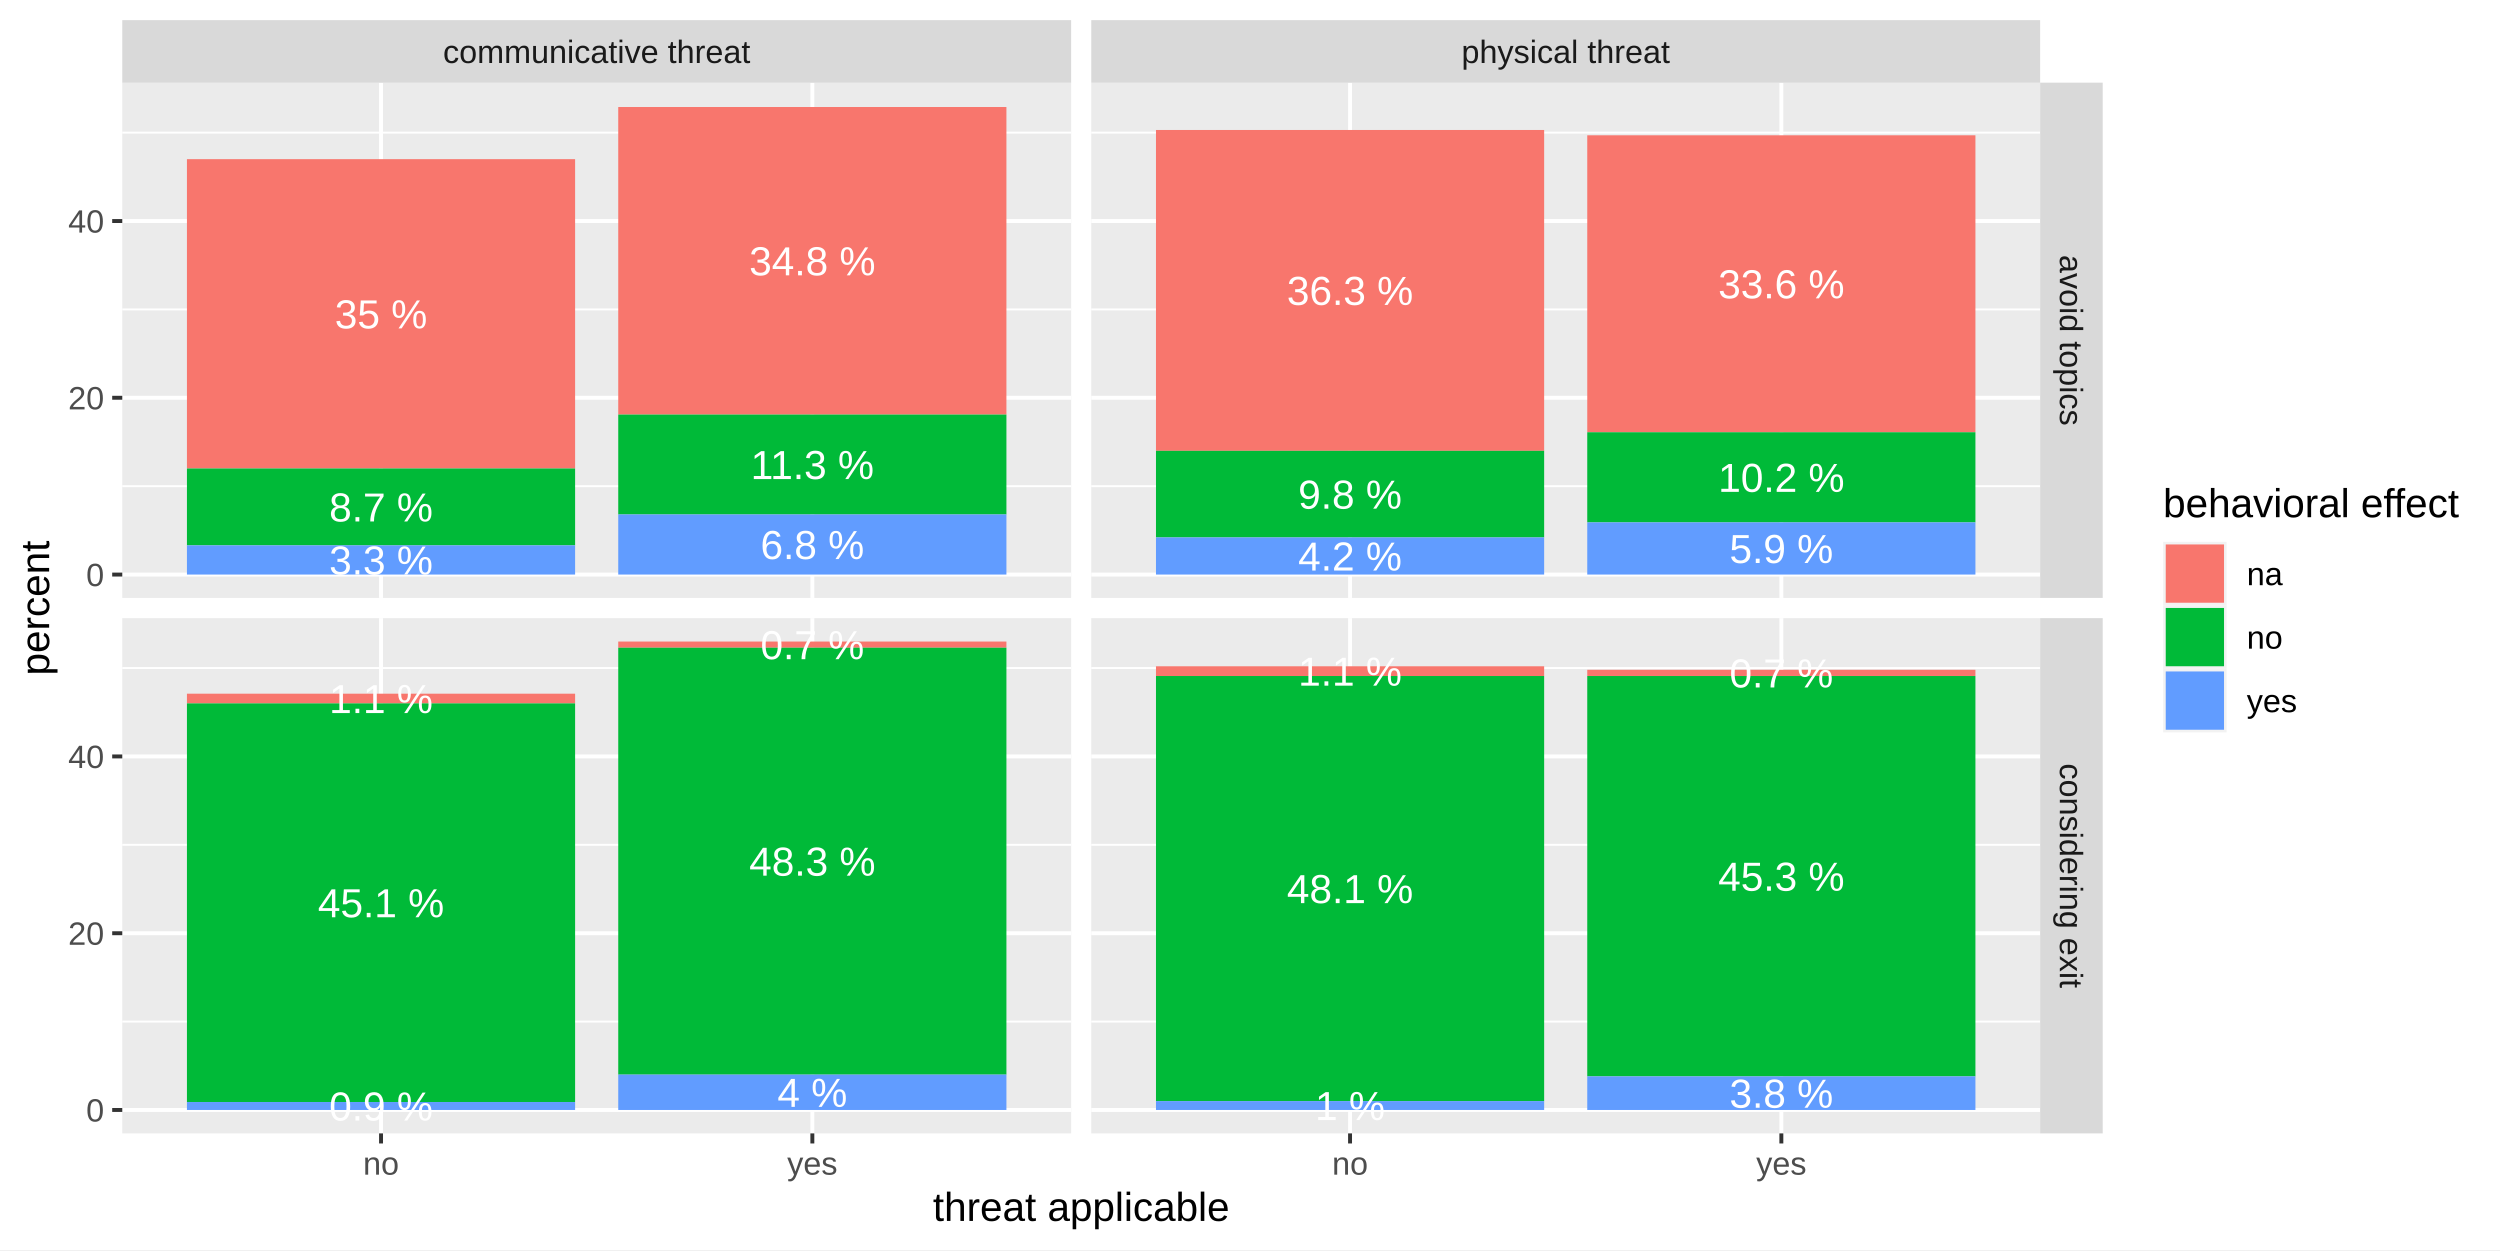
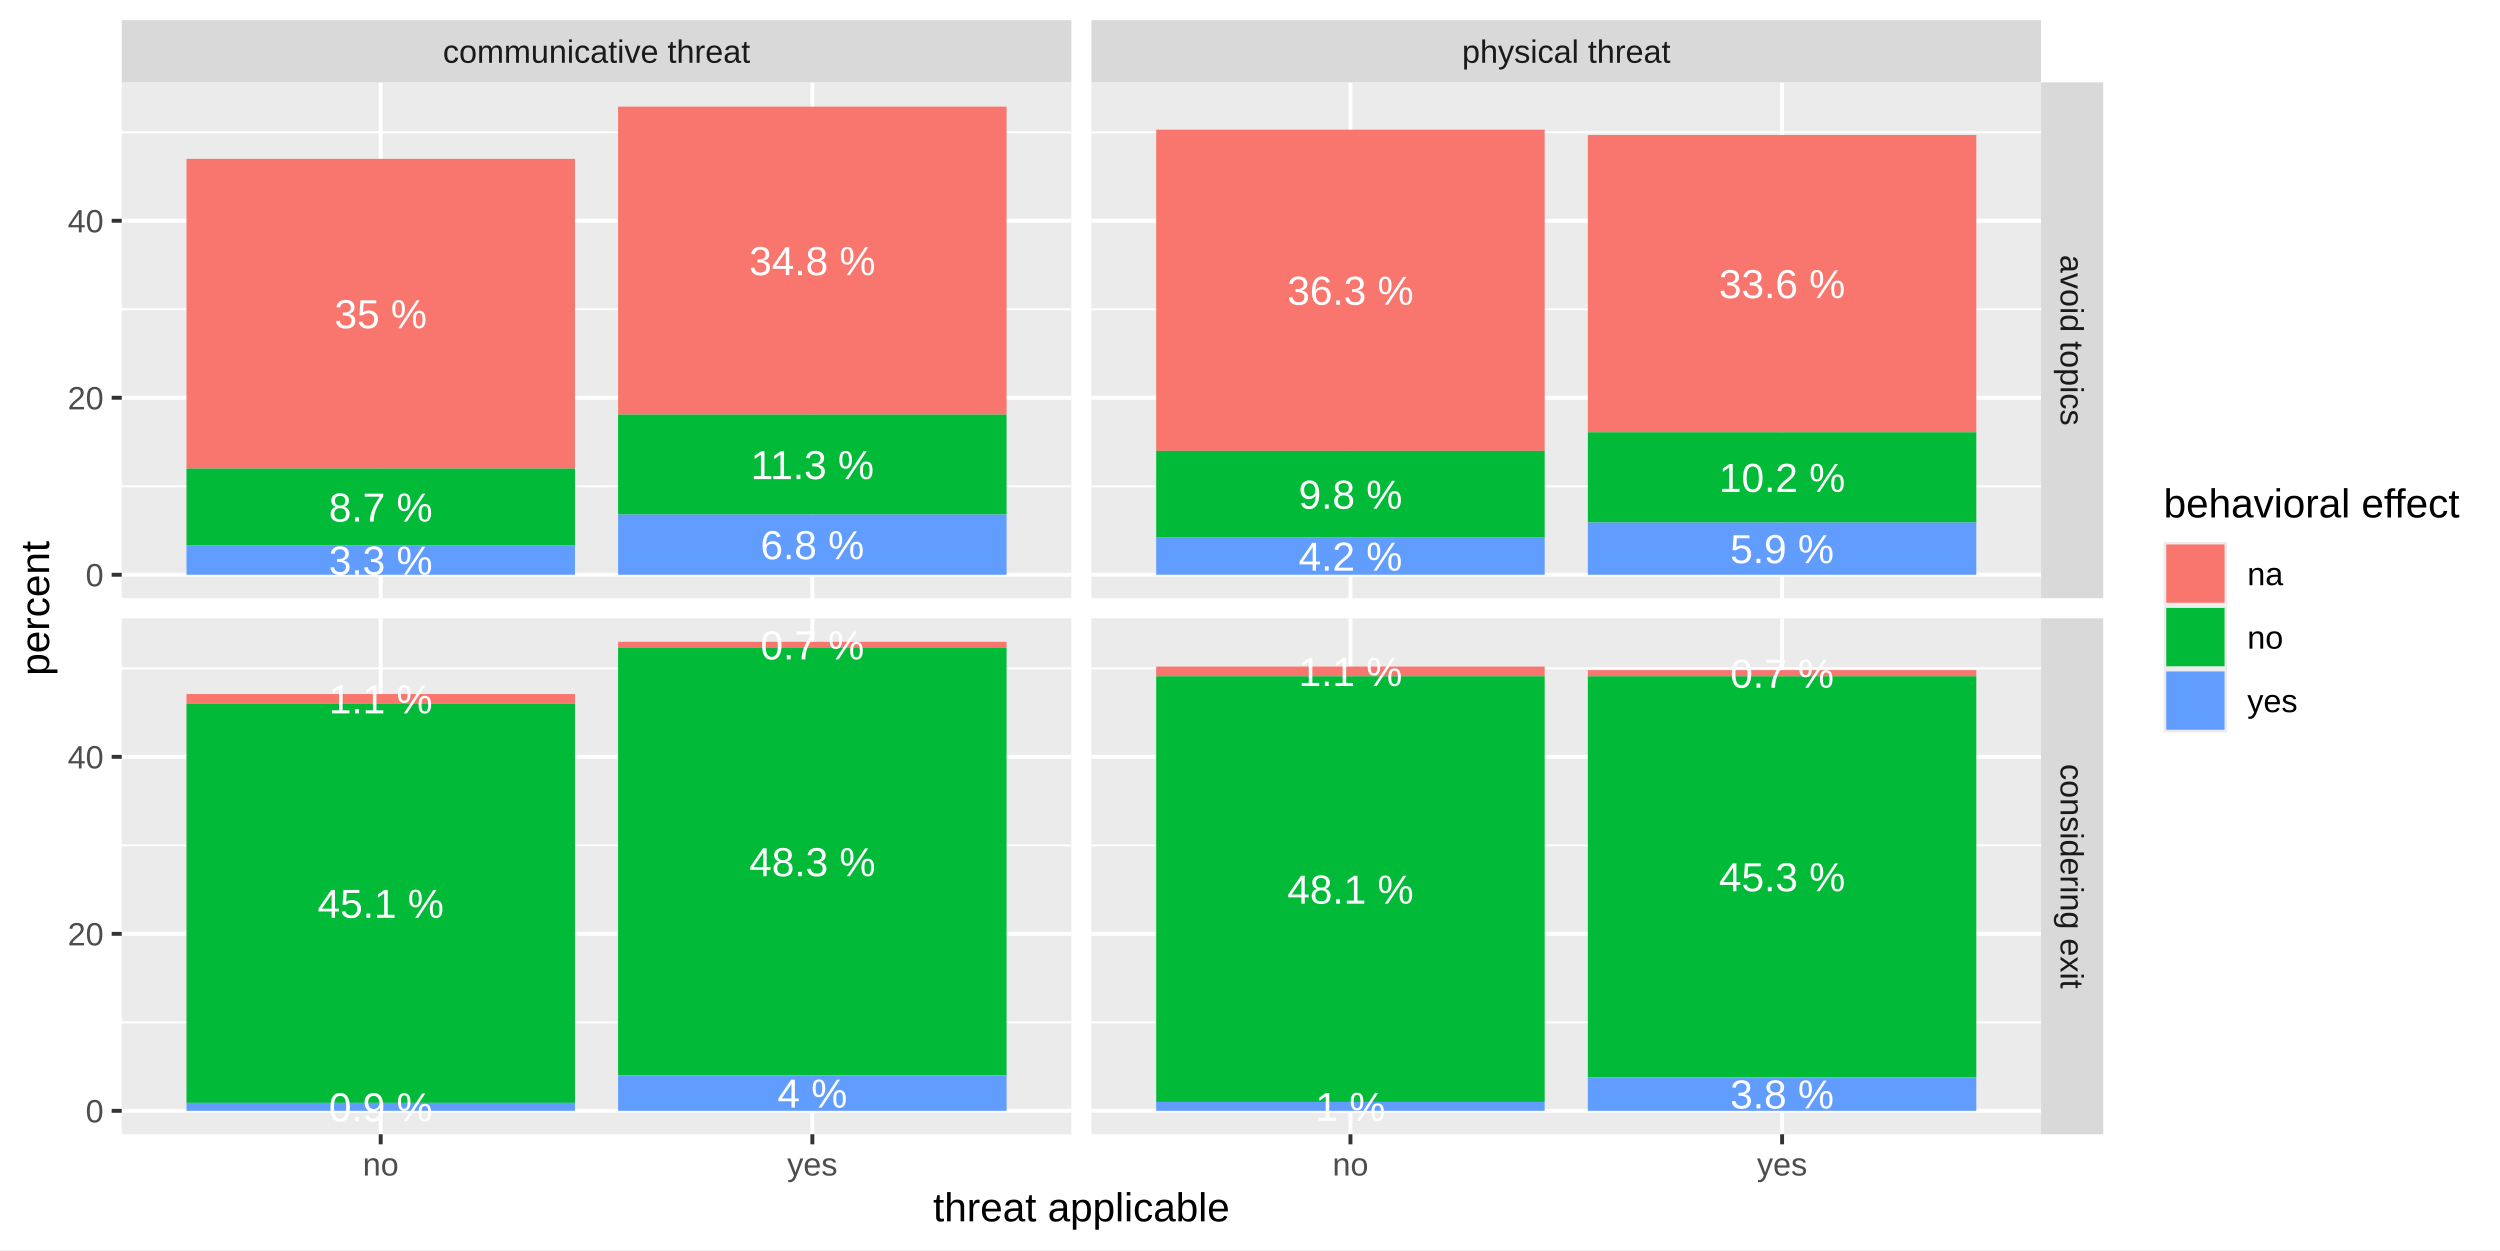
- <svg xmlns="http://www.w3.org/2000/svg" class="svglite" width="680.31pt" height="340.16pt" viewBox="0 0 680.31 340.16">
-   <defs>
-     <style type="text/css">
+ <svg xmlns="http://www.w3.org/2000/svg" width="680.31pt" height="340.16pt" viewBox="0 0 680.31 340.16">
+   <g class="svglite">
+     <defs>
+       <style type="text/css">
    .svglite line, .svglite polyline, .svglite polygon, .svglite path, .svglite rect, .svglite circle {
      fill: none;
      stroke: #000000;
      stroke-linecap: round;
      stroke-linejoin: round;
      stroke-miterlimit: 10.00;
    }
    .svglite text {
      white-space: pre;
    }
+     .svglite g.glyphgroup path {
+       fill: inherit;
+       stroke: none;
+     }
  </style>
-   </defs>
-   <rect width="100%" height="100%" style="stroke: none; fill: #FFFFFF;" />
-   <defs>
-     <clipPath id="cpMC4wMHw2ODAuMzF8MC4wMHwzNDAuMTY=">
-       <rect x="0.00" y="0.00" width="680.31" height="340.16" />
-     </clipPath>
-   </defs>
-   <g clip-path="url(#cpMC4wMHw2ODAuMzF8MC4wMHwzNDAuMTY=)">
-     <rect x="0" y="-0" width="680.31" height="340.16" style="stroke-width: 1.07; stroke: #FFFFFF; fill: #FFFFFF;" />
-   </g>
-   <defs>
-     <clipPath id="cpMzMuMjd8MjkxLjQ4fDIyLjUwfDE2Mi43Mg==">
-       <rect x="33.27" y="22.50" width="258.21" height="140.22" />
-     </clipPath>
-   </defs>
-   <g clip-path="url(#cpMzMuMjd8MjkxLjQ4fDIyLjUwfDE2Mi43Mg==)">
-     <rect x="33.27" y="22.50" width="258.21" height="140.22" style="stroke-width: 1.07; stroke: none; fill: #EBEBEB;" />
-     <polyline points="33.27,132.30 291.48,132.30 " style="stroke-width: 0.53; stroke: #FFFFFF; stroke-linecap: butt;" />
-     <polyline points="33.27,84.20 291.48,84.20 " style="stroke-width: 0.53; stroke: #FFFFFF; stroke-linecap: butt;" />
-     <polyline points="33.27,36.09 291.48,36.09 " style="stroke-width: 0.53; stroke: #FFFFFF; stroke-linecap: butt;" />
-     <polyline points="33.27,156.35 291.48,156.35 " style="stroke-width: 1.07; stroke: #FFFFFF; stroke-linecap: butt;" />
-     <polyline points="33.27,108.25 291.48,108.25 " style="stroke-width: 1.07; stroke: #FFFFFF; stroke-linecap: butt;" />
-     <polyline points="33.27,60.15 291.48,60.15 " style="stroke-width: 1.07; stroke: #FFFFFF; stroke-linecap: butt;" />
-     <polyline points="103.69,162.72 103.69,22.50 " style="stroke-width: 1.07; stroke: #FFFFFF; stroke-linecap: butt;" />
-     <polyline points="221.06,162.72 221.06,22.50 " style="stroke-width: 1.07; stroke: #FFFFFF; stroke-linecap: butt;" />
-     <rect x="50.87" y="43.31" width="105.63" height="84.18" style="stroke-width: 1.07; stroke: none; stroke-linecap: butt; stroke-linejoin: miter; fill: #F8766D;" />
-     <rect x="168.24" y="29.12" width="105.63" height="83.70" style="stroke-width: 1.07; stroke: none; stroke-linecap: butt; stroke-linejoin: miter; fill: #F8766D;" />
-     <rect x="50.87" y="127.49" width="105.63" height="20.92" style="stroke-width: 1.07; stroke: none; stroke-linecap: butt; stroke-linejoin: miter; fill: #00BA38;" />
-     <rect x="168.24" y="112.82" width="105.63" height="27.18" style="stroke-width: 1.07; stroke: none; stroke-linecap: butt; stroke-linejoin: miter; fill: #00BA38;" />
-     <rect x="50.87" y="148.41" width="105.63" height="7.94" style="stroke-width: 1.07; stroke: none; stroke-linecap: butt; stroke-linejoin: miter; fill: #619CFF;" />
-     <rect x="168.24" y="140.00" width="105.63" height="16.35" style="stroke-width: 1.07; stroke: none; stroke-linecap: butt; stroke-linejoin: miter; fill: #619CFF;" />
-     <text x="103.69" y="89.36" text-anchor="middle" style="font-size: 11.04px;fill: #FFFFFF; font-family: &quot;Arial&quot;;" textLength="25.14px" lengthAdjust="spacingAndGlyphs">35 %</text>
-     <text x="221.06" y="74.92" text-anchor="middle" style="font-size: 11.04px;fill: #FFFFFF; font-family: &quot;Arial&quot;;" textLength="34.34px" lengthAdjust="spacingAndGlyphs">34.8 %</text>
-     <text x="103.69" y="141.91" text-anchor="middle" style="font-size: 11.04px;fill: #FFFFFF; font-family: &quot;Arial&quot;;" textLength="28.21px" lengthAdjust="spacingAndGlyphs">8.7 %</text>
-     <text x="221.06" y="130.36" text-anchor="middle" style="font-size: 11.04px;fill: #FFFFFF; font-family: &quot;Arial&quot;;" textLength="34.34px" lengthAdjust="spacingAndGlyphs">11.3 %</text>
-     <text x="103.69" y="156.34" text-anchor="middle" style="font-size: 11.04px;fill: #FFFFFF; font-family: &quot;Arial&quot;;" textLength="28.21px" lengthAdjust="spacingAndGlyphs">3.3 %</text>
-     <text x="221.06" y="152.13" text-anchor="middle" style="font-size: 11.04px;fill: #FFFFFF; font-family: &quot;Arial&quot;;" textLength="28.21px" lengthAdjust="spacingAndGlyphs">6.8 %</text>
-   </g>
-   <g clip-path="url(#cpMC4wMHw2ODAuMzF8MC4wMHwzNDAuMTY=)">
- </g>
-   <defs>
-     <clipPath id="cpMzMuMjd8MjkxLjQ4fDE2OC4yMHwzMDguNDI=">
-       <rect x="33.27" y="168.20" width="258.21" height="140.22" />
-     </clipPath>
-   </defs>
-   <g clip-path="url(#cpMzMuMjd8MjkxLjQ4fDE2OC4yMHwzMDguNDI=)">
-     <rect x="33.27" y="168.20" width="258.21" height="140.22" style="stroke-width: 1.07; stroke: none; fill: #EBEBEB;" />
-     <polyline points="33.27,278.00 291.48,278.00 " style="stroke-width: 0.53; stroke: #FFFFFF; stroke-linecap: butt;" />
-     <polyline points="33.27,229.90 291.48,229.90 " style="stroke-width: 0.53; stroke: #FFFFFF; stroke-linecap: butt;" />
-     <polyline points="33.27,181.79 291.48,181.79 " style="stroke-width: 0.53; stroke: #FFFFFF; stroke-linecap: butt;" />
-     <polyline points="33.27,302.05 291.48,302.05 " style="stroke-width: 1.07; stroke: #FFFFFF; stroke-linecap: butt;" />
-     <polyline points="33.27,253.95 291.48,253.95 " style="stroke-width: 1.07; stroke: #FFFFFF; stroke-linecap: butt;" />
-     <polyline points="33.27,205.84 291.48,205.84 " style="stroke-width: 1.07; stroke: #FFFFFF; stroke-linecap: butt;" />
-     <polyline points="103.69,308.42 103.69,168.20 " style="stroke-width: 1.07; stroke: #FFFFFF; stroke-linecap: butt;" />
-     <polyline points="221.06,308.42 221.06,168.20 " style="stroke-width: 1.07; stroke: #FFFFFF; stroke-linecap: butt;" />
-     <rect x="50.87" y="188.77" width="105.63" height="2.65" style="stroke-width: 1.07; stroke: none; stroke-linecap: butt; stroke-linejoin: miter; fill: #F8766D;" />
-     <rect x="168.24" y="174.58" width="105.63" height="1.68" style="stroke-width: 1.07; stroke: none; stroke-linecap: butt; stroke-linejoin: miter; fill: #F8766D;" />
-     <rect x="50.87" y="191.41" width="105.63" height="108.47" style="stroke-width: 1.07; stroke: none; stroke-linecap: butt; stroke-linejoin: miter; fill: #00BA38;" />
-     <rect x="168.24" y="176.26" width="105.63" height="116.17" style="stroke-width: 1.07; stroke: none; stroke-linecap: butt; stroke-linejoin: miter; fill: #00BA38;" />
-     <rect x="50.87" y="299.89" width="105.63" height="2.16" style="stroke-width: 1.07; stroke: none; stroke-linecap: butt; stroke-linejoin: miter; fill: #619CFF;" />
-     <rect x="168.24" y="292.43" width="105.63" height="9.62" style="stroke-width: 1.07; stroke: none; stroke-linecap: butt; stroke-linejoin: miter; fill: #619CFF;" />
-     <text x="103.69" y="194.05" text-anchor="middle" style="font-size: 11.04px;fill: #FFFFFF; font-family: &quot;Arial&quot;;" textLength="28.21px" lengthAdjust="spacingAndGlyphs">1.1 %</text>
-     <text x="221.06" y="179.38" text-anchor="middle" style="font-size: 11.04px;fill: #FFFFFF; font-family: &quot;Arial&quot;;" textLength="28.21px" lengthAdjust="spacingAndGlyphs">0.7 %</text>
-     <text x="103.69" y="249.61" text-anchor="middle" style="font-size: 11.04px;fill: #FFFFFF; font-family: &quot;Arial&quot;;" textLength="34.34px" lengthAdjust="spacingAndGlyphs">45.1 %</text>
-     <text x="221.06" y="238.30" text-anchor="middle" style="font-size: 11.04px;fill: #FFFFFF; font-family: &quot;Arial&quot;;" textLength="34.34px" lengthAdjust="spacingAndGlyphs">48.3 %</text>
-     <text x="103.69" y="304.92" text-anchor="middle" style="font-size: 11.04px;fill: #FFFFFF; font-family: &quot;Arial&quot;;" textLength="28.21px" lengthAdjust="spacingAndGlyphs">0.9 %</text>
-     <text x="221.06" y="301.20" text-anchor="middle" style="font-size: 11.04px;fill: #FFFFFF; font-family: &quot;Arial&quot;;" textLength="19.01px" lengthAdjust="spacingAndGlyphs">4 %</text>
-   </g>
-   <g clip-path="url(#cpMC4wMHw2ODAuMzF8MC4wMHwzNDAuMTY=)">
- </g>
-   <defs>
-     <clipPath id="cpMjk2Ljk2fDU1NS4xN3wyMi41MHwxNjIuNzI=">
-       <rect x="296.96" y="22.50" width="258.21" height="140.22" />
-     </clipPath>
-   </defs>
-   <g clip-path="url(#cpMjk2Ljk2fDU1NS4xN3wyMi41MHwxNjIuNzI=)">
-     <rect x="296.96" y="22.50" width="258.21" height="140.22" style="stroke-width: 1.07; stroke: none; fill: #EBEBEB;" />
-     <polyline points="296.96,132.30 555.17,132.30 " style="stroke-width: 0.53; stroke: #FFFFFF; stroke-linecap: butt;" />
-     <polyline points="296.96,84.20 555.17,84.20 " style="stroke-width: 0.53; stroke: #FFFFFF; stroke-linecap: butt;" />
-     <polyline points="296.96,36.09 555.17,36.09 " style="stroke-width: 0.53; stroke: #FFFFFF; stroke-linecap: butt;" />
-     <polyline points="296.96,156.35 555.17,156.35 " style="stroke-width: 1.07; stroke: #FFFFFF; stroke-linecap: butt;" />
-     <polyline points="296.96,108.25 555.17,108.25 " style="stroke-width: 1.07; stroke: #FFFFFF; stroke-linecap: butt;" />
-     <polyline points="296.96,60.15 555.17,60.15 " style="stroke-width: 1.07; stroke: #FFFFFF; stroke-linecap: butt;" />
-     <polyline points="367.38,162.72 367.38,22.50 " style="stroke-width: 1.07; stroke: #FFFFFF; stroke-linecap: butt;" />
-     <polyline points="484.75,162.72 484.75,22.50 " style="stroke-width: 1.07; stroke: #FFFFFF; stroke-linecap: butt;" />
-     <rect x="314.57" y="35.37" width="105.63" height="87.31" style="stroke-width: 1.07; stroke: none; stroke-linecap: butt; stroke-linejoin: miter; fill: #F8766D;" />
-     <rect x="431.93" y="36.82" width="105.63" height="80.81" style="stroke-width: 1.07; stroke: none; stroke-linecap: butt; stroke-linejoin: miter; fill: #F8766D;" />
-     <rect x="314.57" y="122.68" width="105.63" height="23.57" style="stroke-width: 1.07; stroke: none; stroke-linecap: butt; stroke-linejoin: miter; fill: #00BA38;" />
-     <rect x="431.93" y="117.63" width="105.63" height="24.53" style="stroke-width: 1.07; stroke: none; stroke-linecap: butt; stroke-linejoin: miter; fill: #00BA38;" />
-     <rect x="314.57" y="146.25" width="105.63" height="10.10" style="stroke-width: 1.07; stroke: none; stroke-linecap: butt; stroke-linejoin: miter; fill: #619CFF;" />
-     <rect x="431.93" y="142.16" width="105.63" height="14.19" style="stroke-width: 1.07; stroke: none; stroke-linecap: butt; stroke-linejoin: miter; fill: #619CFF;" />
-     <text x="367.38" y="82.98" text-anchor="middle" style="font-size: 11.04px;fill: #FFFFFF; font-family: &quot;Arial&quot;;" textLength="34.34px" lengthAdjust="spacingAndGlyphs">36.3 %</text>
-     <text x="484.75" y="81.18" text-anchor="middle" style="font-size: 11.04px;fill: #FFFFFF; font-family: &quot;Arial&quot;;" textLength="34.34px" lengthAdjust="spacingAndGlyphs">33.6 %</text>
-     <text x="367.38" y="138.42" text-anchor="middle" style="font-size: 11.04px;fill: #FFFFFF; font-family: &quot;Arial&quot;;" textLength="28.21px" lengthAdjust="spacingAndGlyphs">9.8 %</text>
-     <text x="484.75" y="133.85" text-anchor="middle" style="font-size: 11.04px;fill: #FFFFFF; font-family: &quot;Arial&quot;;" textLength="34.34px" lengthAdjust="spacingAndGlyphs">10.2 %</text>
-     <text x="367.38" y="155.26" text-anchor="middle" style="font-size: 11.04px;fill: #FFFFFF; font-family: &quot;Arial&quot;;" textLength="28.21px" lengthAdjust="spacingAndGlyphs">4.2 %</text>
-     <text x="484.75" y="153.21" text-anchor="middle" style="font-size: 11.04px;fill: #FFFFFF; font-family: &quot;Arial&quot;;" textLength="28.21px" lengthAdjust="spacingAndGlyphs">5.9 %</text>
-   </g>
-   <g clip-path="url(#cpMC4wMHw2ODAuMzF8MC4wMHwzNDAuMTY=)">
- </g>
-   <defs>
-     <clipPath id="cpMjk2Ljk2fDU1NS4xN3wxNjguMjB8MzA4LjQy">
-       <rect x="296.96" y="168.20" width="258.21" height="140.22" />
-     </clipPath>
-   </defs>
-   <g clip-path="url(#cpMjk2Ljk2fDU1NS4xN3wxNjguMjB8MzA4LjQy)">
-     <rect x="296.96" y="168.20" width="258.21" height="140.22" style="stroke-width: 1.07; stroke: none; fill: #EBEBEB;" />
-     <polyline points="296.96,278.00 555.17,278.00 " style="stroke-width: 0.53; stroke: #FFFFFF; stroke-linecap: butt;" />
-     <polyline points="296.96,229.90 555.17,229.90 " style="stroke-width: 0.53; stroke: #FFFFFF; stroke-linecap: butt;" />
-     <polyline points="296.96,181.79 555.17,181.79 " style="stroke-width: 0.53; stroke: #FFFFFF; stroke-linecap: butt;" />
-     <polyline points="296.96,302.05 555.17,302.05 " style="stroke-width: 1.07; stroke: #FFFFFF; stroke-linecap: butt;" />
-     <polyline points="296.96,253.95 555.17,253.95 " style="stroke-width: 1.07; stroke: #FFFFFF; stroke-linecap: butt;" />
-     <polyline points="296.96,205.84 555.17,205.84 " style="stroke-width: 1.07; stroke: #FFFFFF; stroke-linecap: butt;" />
-     <polyline points="367.38,308.42 367.38,168.20 " style="stroke-width: 1.07; stroke: #FFFFFF; stroke-linecap: butt;" />
-     <polyline points="484.75,308.42 484.75,168.20 " style="stroke-width: 1.07; stroke: #FFFFFF; stroke-linecap: butt;" />
-     <rect x="314.57" y="181.31" width="105.63" height="2.65" style="stroke-width: 1.07; stroke: none; stroke-linecap: butt; stroke-linejoin: miter; fill: #F8766D;" />
-     <rect x="431.93" y="182.27" width="105.63" height="1.68" style="stroke-width: 1.07; stroke: none; stroke-linecap: butt; stroke-linejoin: miter; fill: #F8766D;" />
-     <rect x="314.57" y="183.96" width="105.63" height="115.69" style="stroke-width: 1.07; stroke: none; stroke-linecap: butt; stroke-linejoin: miter; fill: #00BA38;" />
-     <rect x="431.93" y="183.96" width="105.63" height="108.95" style="stroke-width: 1.07; stroke: none; stroke-linecap: butt; stroke-linejoin: miter; fill: #00BA38;" />
-     <rect x="314.57" y="299.64" width="105.63" height="2.41" style="stroke-width: 1.07; stroke: none; stroke-linecap: butt; stroke-linejoin: miter; fill: #619CFF;" />
-     <rect x="431.93" y="292.91" width="105.63" height="9.14" style="stroke-width: 1.07; stroke: none; stroke-linecap: butt; stroke-linejoin: miter; fill: #619CFF;" />
-     <text x="367.38" y="186.59" text-anchor="middle" style="font-size: 11.04px;fill: #FFFFFF; font-family: &quot;Arial&quot;;" textLength="28.21px" lengthAdjust="spacingAndGlyphs">1.1 %</text>
-     <text x="484.75" y="187.07" text-anchor="middle" style="font-size: 11.04px;fill: #FFFFFF; font-family: &quot;Arial&quot;;" textLength="28.21px" lengthAdjust="spacingAndGlyphs">0.7 %</text>
-     <text x="367.38" y="245.76" text-anchor="middle" style="font-size: 11.04px;fill: #FFFFFF; font-family: &quot;Arial&quot;;" textLength="34.34px" lengthAdjust="spacingAndGlyphs">48.1 %</text>
-     <text x="484.75" y="242.39" text-anchor="middle" style="font-size: 11.04px;fill: #FFFFFF; font-family: &quot;Arial&quot;;" textLength="34.34px" lengthAdjust="spacingAndGlyphs">45.3 %</text>
-     <text x="367.38" y="304.80" text-anchor="middle" style="font-size: 11.04px;fill: #FFFFFF; font-family: &quot;Arial&quot;;" textLength="19.01px" lengthAdjust="spacingAndGlyphs">1 %</text>
-     <text x="484.75" y="301.44" text-anchor="middle" style="font-size: 11.04px;fill: #FFFFFF; font-family: &quot;Arial&quot;;" textLength="28.21px" lengthAdjust="spacingAndGlyphs">3.8 %</text>
-   </g>
-   <g clip-path="url(#cpMC4wMHw2ODAuMzF8MC4wMHwzNDAuMTY=)">
- </g>
-   <defs>
-     <clipPath id="cpMzMuMjd8MjkxLjQ4fDUuNDh8MjIuNTA=">
-       <rect x="33.27" y="5.48" width="258.21" height="17.03" />
-     </clipPath>
-   </defs>
-   <g clip-path="url(#cpMzMuMjd8MjkxLjQ4fDUuNDh8MjIuNTA=)">
-     <rect x="33.27" y="5.48" width="258.21" height="17.03" style="stroke-width: 1.07; stroke: none; fill: #D9D9D9;" />
-     <text x="162.37" y="17.15" text-anchor="middle" style="font-size: 8.80px;fill: #1A1A1A; font-family: &quot;Arial&quot;;" textLength="83.62px" lengthAdjust="spacingAndGlyphs">communicative threat</text>
-   </g>
-   <g clip-path="url(#cpMC4wMHw2ODAuMzF8MC4wMHwzNDAuMTY=)">
- </g>
-   <defs>
-     <clipPath id="cpMjk2Ljk2fDU1NS4xN3w1LjQ4fDIyLjUw">
-       <rect x="296.96" y="5.48" width="258.21" height="17.03" />
-     </clipPath>
-   </defs>
-   <g clip-path="url(#cpMjk2Ljk2fDU1NS4xN3w1LjQ4fDIyLjUw)">
-     <rect x="296.96" y="5.48" width="258.21" height="17.03" style="stroke-width: 1.07; stroke: none; fill: #D9D9D9;" />
-     <text x="426.07" y="17.15" text-anchor="middle" style="font-size: 8.80px;fill: #1A1A1A; font-family: &quot;Arial&quot;;" textLength="56.73px" lengthAdjust="spacingAndGlyphs">physical threat</text>
-   </g>
-   <g clip-path="url(#cpMC4wMHw2ODAuMzF8MC4wMHwzNDAuMTY=)">
- </g>
-   <defs>
-     <clipPath id="cpNTU1LjE3fDU3Mi4yMHwyMi41MHwxNjIuNzI=">
-       <rect x="555.17" y="22.50" width="17.03" height="140.22" />
-     </clipPath>
-   </defs>
-   <g clip-path="url(#cpNTU1LjE3fDU3Mi4yMHwyMi41MHwxNjIuNzI=)">
-     <rect x="555.17" y="22.50" width="17.03" height="140.22" style="stroke-width: 1.07; stroke: none; fill: #D9D9D9;" />
-     <text transform="translate(560.53,92.61) rotate(90)" text-anchor="middle" style="font-size: 8.80px;fill: #1A1A1A; font-family: &quot;Arial&quot;;" textLength="46.46px" lengthAdjust="spacingAndGlyphs">avoid topics</text>
-   </g>
-   <g clip-path="url(#cpMC4wMHw2ODAuMzF8MC4wMHwzNDAuMTY=)">
- </g>
-   <defs>
-     <clipPath id="cpNTU1LjE3fDU3Mi4yMHwxNjguMjB8MzA4LjQy">
-       <rect x="555.17" y="168.20" width="17.03" height="140.22" />
-     </clipPath>
-   </defs>
-   <g clip-path="url(#cpNTU1LjE3fDU3Mi4yMHwxNjguMjB8MzA4LjQy)">
-     <rect x="555.17" y="168.20" width="17.03" height="140.22" style="stroke-width: 1.07; stroke: none; fill: #D9D9D9;" />
-     <text transform="translate(560.53,238.31) rotate(90)" text-anchor="middle" style="font-size: 8.80px;fill: #1A1A1A; font-family: &quot;Arial&quot;;" textLength="61.14px" lengthAdjust="spacingAndGlyphs">considering exit</text>
-   </g>
-   <g clip-path="url(#cpMC4wMHw2ODAuMzF8MC4wMHwzNDAuMTY=)">
-     <polyline points="103.69,311.16 103.69,308.42 " style="stroke-width: 1.07; stroke: #333333; stroke-linecap: butt;" />
-     <polyline points="221.06,311.16 221.06,308.42 " style="stroke-width: 1.07; stroke: #333333; stroke-linecap: butt;" />
-     <text x="103.69" y="319.66" text-anchor="middle" style="font-size: 8.80px;fill: #4D4D4D; font-family: &quot;Arial&quot;;" textLength="9.79px" lengthAdjust="spacingAndGlyphs">no</text>
-     <text x="221.06" y="319.66" text-anchor="middle" style="font-size: 8.80px;fill: #4D4D4D; font-family: &quot;Arial&quot;;" textLength="13.69px" lengthAdjust="spacingAndGlyphs">yes</text>
-     <polyline points="367.38,311.16 367.38,308.42 " style="stroke-width: 1.07; stroke: #333333; stroke-linecap: butt;" />
-     <polyline points="484.75,311.16 484.75,308.42 " style="stroke-width: 1.07; stroke: #333333; stroke-linecap: butt;" />
-     <text x="367.38" y="319.66" text-anchor="middle" style="font-size: 8.80px;fill: #4D4D4D; font-family: &quot;Arial&quot;;" textLength="9.79px" lengthAdjust="spacingAndGlyphs">no</text>
-     <text x="484.75" y="319.66" text-anchor="middle" style="font-size: 8.80px;fill: #4D4D4D; font-family: &quot;Arial&quot;;" textLength="13.69px" lengthAdjust="spacingAndGlyphs">yes</text>
-     <text x="28.34" y="159.50" text-anchor="end" style="font-size: 8.80px;fill: #4D4D4D; font-family: &quot;Arial&quot;;" textLength="4.90px" lengthAdjust="spacingAndGlyphs">0</text>
-     <text x="28.34" y="111.40" text-anchor="end" style="font-size: 8.80px;fill: #4D4D4D; font-family: &quot;Arial&quot;;" textLength="9.79px" lengthAdjust="spacingAndGlyphs">20</text>
-     <text x="28.34" y="63.30" text-anchor="end" style="font-size: 8.80px;fill: #4D4D4D; font-family: &quot;Arial&quot;;" textLength="9.79px" lengthAdjust="spacingAndGlyphs">40</text>
-     <polyline points="30.53,156.35 33.27,156.35 " style="stroke-width: 1.07; stroke: #333333; stroke-linecap: butt;" />
-     <polyline points="30.53,108.25 33.27,108.25 " style="stroke-width: 1.07; stroke: #333333; stroke-linecap: butt;" />
-     <polyline points="30.53,60.15 33.27,60.15 " style="stroke-width: 1.07; stroke: #333333; stroke-linecap: butt;" />
-     <text x="28.34" y="305.20" text-anchor="end" style="font-size: 8.80px;fill: #4D4D4D; font-family: &quot;Arial&quot;;" textLength="4.90px" lengthAdjust="spacingAndGlyphs">0</text>
-     <text x="28.34" y="257.10" text-anchor="end" style="font-size: 8.80px;fill: #4D4D4D; font-family: &quot;Arial&quot;;" textLength="9.79px" lengthAdjust="spacingAndGlyphs">20</text>
-     <text x="28.34" y="209.00" text-anchor="end" style="font-size: 8.80px;fill: #4D4D4D; font-family: &quot;Arial&quot;;" textLength="9.79px" lengthAdjust="spacingAndGlyphs">40</text>
-     <polyline points="30.53,302.05 33.27,302.05 " style="stroke-width: 1.07; stroke: #333333; stroke-linecap: butt;" />
-     <polyline points="30.53,253.95 33.27,253.95 " style="stroke-width: 1.07; stroke: #333333; stroke-linecap: butt;" />
-     <polyline points="30.53,205.84 33.27,205.84 " style="stroke-width: 1.07; stroke: #333333; stroke-linecap: butt;" />
-     <text x="294.22" y="332.24" text-anchor="middle" style="font-size: 11.00px; font-family: &quot;Arial&quot;;" textLength="80.73px" lengthAdjust="spacingAndGlyphs">threat applicable</text>
-     <text transform="translate(13.37,165.46) rotate(-90)" text-anchor="middle" style="font-size: 11.00px; font-family: &quot;Arial&quot;;" textLength="36.70px" lengthAdjust="spacingAndGlyphs">percent</text>
-     <rect x="583.16" y="126.16" width="91.68" height="78.60" style="stroke-width: 1.07; stroke: none; fill: #FFFFFF;" />
-     <text x="588.64" y="140.75" style="font-size: 11.00px; font-family: &quot;Arial&quot;;" textLength="80.72px" lengthAdjust="spacingAndGlyphs">behavioral effect</text>
-     <rect x="588.64" y="147.45" width="17.28" height="17.28" style="stroke-width: 1.07; stroke: none; fill: #F2F2F2;" />
-     <rect x="589.35" y="148.16" width="15.86" height="15.86" style="stroke-width: 1.07; stroke: none; stroke-linecap: butt; stroke-linejoin: miter; fill: #F8766D;" />
-     <rect x="588.64" y="164.73" width="17.28" height="17.28" style="stroke-width: 1.07; stroke: none; fill: #F2F2F2;" />
-     <rect x="589.35" y="165.44" width="15.86" height="15.86" style="stroke-width: 1.07; stroke: none; stroke-linecap: butt; stroke-linejoin: miter; fill: #00BA38;" />
-     <rect x="588.64" y="182.01" width="17.28" height="17.28" style="stroke-width: 1.07; stroke: none; fill: #F2F2F2;" />
-     <rect x="589.35" y="182.72" width="15.86" height="15.86" style="stroke-width: 1.07; stroke: none; stroke-linecap: butt; stroke-linejoin: miter; fill: #619CFF;" />
-     <text x="611.40" y="159.24" style="font-size: 8.80px; font-family: &quot;Arial&quot;;" textLength="9.79px" lengthAdjust="spacingAndGlyphs">na</text>
-     <text x="611.40" y="176.52" style="font-size: 8.80px; font-family: &quot;Arial&quot;;" textLength="9.79px" lengthAdjust="spacingAndGlyphs">no</text>
-     <text x="611.40" y="193.80" style="font-size: 8.80px; font-family: &quot;Arial&quot;;" textLength="13.69px" lengthAdjust="spacingAndGlyphs">yes</text>
+     </defs>
+     <rect width="100%" height="100%" style="stroke: none; fill: #FFFFFF;" />
+     <defs>
+       <clipPath id="cpMC4wMHw2ODAuMzF8MC4wMHwzNDAuMTY=">
+         <rect x="0.00" y="0.00" width="680.31" height="340.16" />
+       </clipPath>
+     </defs>
+     <g clip-path="url(#cpMC4wMHw2ODAuMzF8MC4wMHwzNDAuMTY=)">
+       <rect x="0.00" y="-0" width="680.31" height="340.16" style="stroke-width: 1.07; stroke: #FFFFFF; fill: #FFFFFF;" />
+     </g>
+     <defs>
+       <clipPath id="cpMzMuMTN8MjkxLjUzfDIyLjQwfDE2Mi43OQ==">
+         <rect x="33.13" y="22.40" width="258.41" height="140.39" />
+       </clipPath>
+     </defs>
+     <g clip-path="url(#cpMzMuMTN8MjkxLjUzfDIyLjQwfDE2Mi43OQ==)">
+       <rect x="33.13" y="22.40" width="258.41" height="140.39" style="stroke-width: 1.07; stroke: none; fill: #EBEBEB;" />
+       <polyline points="33.13,132.33 291.53,132.33 " style="stroke-width: 0.53; stroke: #FFFFFF; stroke-linecap: butt;" />
+       <polyline points="33.13,84.16 291.53,84.16 " style="stroke-width: 0.53; stroke: #FFFFFF; stroke-linecap: butt;" />
+       <polyline points="33.13,36.00 291.53,36.00 " style="stroke-width: 0.53; stroke: #FFFFFF; stroke-linecap: butt;" />
+       <polyline points="33.13,156.41 291.53,156.41 " style="stroke-width: 1.07; stroke: #FFFFFF; stroke-linecap: butt;" />
+       <polyline points="33.13,108.25 291.53,108.25 " style="stroke-width: 1.07; stroke: #FFFFFF; stroke-linecap: butt;" />
+       <polyline points="33.13,60.08 291.53,60.08 " style="stroke-width: 1.07; stroke: #FFFFFF; stroke-linecap: butt;" />
+       <polyline points="103.60,162.79 103.60,22.40 " style="stroke-width: 1.07; stroke: #FFFFFF; stroke-linecap: butt;" />
+       <polyline points="221.06,162.79 221.06,22.40 " style="stroke-width: 1.07; stroke: #FFFFFF; stroke-linecap: butt;" />
+       <rect x="50.75" y="43.23" width="105.71" height="84.28" style="stroke-width: 1.07; stroke: none; stroke-linecap: butt; stroke-linejoin: miter; fill: #F8766D;" />
+       <rect x="168.20" y="29.02" width="105.71" height="83.80" style="stroke-width: 1.07; stroke: none; stroke-linecap: butt; stroke-linejoin: miter; fill: #F8766D;" />
+       <rect x="50.75" y="127.51" width="105.71" height="20.95" style="stroke-width: 1.07; stroke: none; stroke-linecap: butt; stroke-linejoin: miter; fill: #00BA38;" />
+       <rect x="168.20" y="112.82" width="105.71" height="27.21" style="stroke-width: 1.07; stroke: none; stroke-linecap: butt; stroke-linejoin: miter; fill: #00BA38;" />
+       <rect x="50.75" y="148.46" width="105.71" height="7.95" style="stroke-width: 1.07; stroke: none; stroke-linecap: butt; stroke-linejoin: miter; fill: #619CFF;" />
+       <rect x="168.20" y="140.03" width="105.71" height="16.38" style="stroke-width: 1.07; stroke: none; stroke-linecap: butt; stroke-linejoin: miter; fill: #619CFF;" />
+       <text x="103.60" y="89.32" text-anchor="middle" style="font-size: 11.04px;fill: #FFFFFF; font-family: &quot;Arial&quot;;" textLength="25.16px" lengthAdjust="spacingAndGlyphs">35 %</text>
+       <text x="221.06" y="74.87" text-anchor="middle" style="font-size: 11.04px;fill: #FFFFFF; font-family: &quot;Arial&quot;;" textLength="34.36px" lengthAdjust="spacingAndGlyphs">34.8 %</text>
+       <text x="103.60" y="141.94" text-anchor="middle" style="font-size: 11.04px;fill: #FFFFFF; font-family: &quot;Arial&quot;;" textLength="28.22px" lengthAdjust="spacingAndGlyphs">8.7 %</text>
+       <text x="221.06" y="130.38" text-anchor="middle" style="font-size: 11.04px;fill: #FFFFFF; font-family: &quot;Arial&quot;;" textLength="33.55px" lengthAdjust="spacingAndGlyphs">11.3 %</text>
+       <text x="103.60" y="156.38" text-anchor="middle" style="font-size: 11.04px;fill: #FFFFFF; font-family: &quot;Arial&quot;;" textLength="28.22px" lengthAdjust="spacingAndGlyphs">3.3 %</text>
+       <text x="221.06" y="152.17" text-anchor="middle" style="font-size: 11.04px;fill: #FFFFFF; font-family: &quot;Arial&quot;;" textLength="28.22px" lengthAdjust="spacingAndGlyphs">6.8 %</text>
+     </g>
+     <g clip-path="url(#cpMC4wMHw2ODAuMzF8MC4wMHwzNDAuMTY=)">
+ </g>
+     <defs>
+       <clipPath id="cpMzMuMTN8MjkxLjUzfDE2OC4yN3wzMDguNjY=">
+         <rect x="33.13" y="168.27" width="258.41" height="140.39" />
+       </clipPath>
+     </defs>
+     <g clip-path="url(#cpMzMuMTN8MjkxLjUzfDE2OC4yN3wzMDguNjY=)">
+       <rect x="33.13" y="168.27" width="258.41" height="140.39" style="stroke-width: 1.07; stroke: none; fill: #EBEBEB;" />
+       <polyline points="33.13,278.20 291.53,278.20 " style="stroke-width: 0.53; stroke: #FFFFFF; stroke-linecap: butt;" />
+       <polyline points="33.13,230.04 291.53,230.04 " style="stroke-width: 0.53; stroke: #FFFFFF; stroke-linecap: butt;" />
+       <polyline points="33.13,181.87 291.53,181.87 " style="stroke-width: 0.53; stroke: #FFFFFF; stroke-linecap: butt;" />
+       <polyline points="33.13,302.28 291.53,302.28 " style="stroke-width: 1.07; stroke: #FFFFFF; stroke-linecap: butt;" />
+       <polyline points="33.13,254.12 291.53,254.12 " style="stroke-width: 1.07; stroke: #FFFFFF; stroke-linecap: butt;" />
+       <polyline points="33.13,205.96 291.53,205.96 " style="stroke-width: 1.07; stroke: #FFFFFF; stroke-linecap: butt;" />
+       <polyline points="103.60,308.66 103.60,168.27 " style="stroke-width: 1.07; stroke: #FFFFFF; stroke-linecap: butt;" />
+       <polyline points="221.06,308.66 221.06,168.27 " style="stroke-width: 1.07; stroke: #FFFFFF; stroke-linecap: butt;" />
+       <rect x="50.75" y="188.86" width="105.71" height="2.65" style="stroke-width: 1.07; stroke: none; stroke-linecap: butt; stroke-linejoin: miter; fill: #F8766D;" />
+       <rect x="168.20" y="174.65" width="105.71" height="1.69" style="stroke-width: 1.07; stroke: none; stroke-linecap: butt; stroke-linejoin: miter; fill: #F8766D;" />
+       <rect x="50.75" y="191.51" width="105.71" height="108.61" style="stroke-width: 1.07; stroke: none; stroke-linecap: butt; stroke-linejoin: miter; fill: #00BA38;" />
+       <rect x="168.20" y="176.34" width="105.71" height="116.31" style="stroke-width: 1.07; stroke: none; stroke-linecap: butt; stroke-linejoin: miter; fill: #00BA38;" />
+       <rect x="50.75" y="300.11" width="105.71" height="2.17" style="stroke-width: 1.07; stroke: none; stroke-linecap: butt; stroke-linejoin: miter; fill: #619CFF;" />
+       <rect x="168.20" y="292.65" width="105.71" height="9.63" style="stroke-width: 1.07; stroke: none; stroke-linecap: butt; stroke-linejoin: miter; fill: #619CFF;" />
+       <text x="103.60" y="194.13" text-anchor="middle" style="font-size: 11.04px;fill: #FFFFFF; font-family: &quot;Arial&quot;;" textLength="28.22px" lengthAdjust="spacingAndGlyphs">1.1 %</text>
+       <text x="221.06" y="179.44" text-anchor="middle" style="font-size: 11.04px;fill: #FFFFFF; font-family: &quot;Arial&quot;;" textLength="28.22px" lengthAdjust="spacingAndGlyphs">0.7 %</text>
+       <text x="103.60" y="249.76" text-anchor="middle" style="font-size: 11.04px;fill: #FFFFFF; font-family: &quot;Arial&quot;;" textLength="34.36px" lengthAdjust="spacingAndGlyphs">45.1 %</text>
+       <text x="221.06" y="238.44" text-anchor="middle" style="font-size: 11.04px;fill: #FFFFFF; font-family: &quot;Arial&quot;;" textLength="34.36px" lengthAdjust="spacingAndGlyphs">48.3 %</text>
+       <text x="103.60" y="305.15" text-anchor="middle" style="font-size: 11.04px;fill: #FFFFFF; font-family: &quot;Arial&quot;;" textLength="28.22px" lengthAdjust="spacingAndGlyphs">0.9 %</text>
+       <text x="221.06" y="301.41" text-anchor="middle" style="font-size: 11.04px;fill: #FFFFFF; font-family: &quot;Arial&quot;;" textLength="19.02px" lengthAdjust="spacingAndGlyphs">4 %</text>
+     </g>
+     <g clip-path="url(#cpMC4wMHw2ODAuMzF8MC4wMHwzNDAuMTY=)">
+ </g>
+     <defs>
+       <clipPath id="cpMjk3LjAxfDU1NS40MnwyMi40MHwxNjIuNzk=">
+         <rect x="297.01" y="22.40" width="258.41" height="140.39" />
+       </clipPath>
+     </defs>
+     <g clip-path="url(#cpMjk3LjAxfDU1NS40MnwyMi40MHwxNjIuNzk=)">
+       <rect x="297.01" y="22.40" width="258.41" height="140.39" style="stroke-width: 1.07; stroke: none; fill: #EBEBEB;" />
+       <polyline points="297.01,132.33 555.42,132.33 " style="stroke-width: 0.53; stroke: #FFFFFF; stroke-linecap: butt;" />
+       <polyline points="297.01,84.16 555.42,84.16 " style="stroke-width: 0.53; stroke: #FFFFFF; stroke-linecap: butt;" />
+       <polyline points="297.01,36.00 555.42,36.00 " style="stroke-width: 0.53; stroke: #FFFFFF; stroke-linecap: butt;" />
+       <polyline points="297.01,156.41 555.42,156.41 " style="stroke-width: 1.07; stroke: #FFFFFF; stroke-linecap: butt;" />
+       <polyline points="297.01,108.25 555.42,108.25 " style="stroke-width: 1.07; stroke: #FFFFFF; stroke-linecap: butt;" />
+       <polyline points="297.01,60.08 555.42,60.08 " style="stroke-width: 1.07; stroke: #FFFFFF; stroke-linecap: butt;" />
+       <polyline points="367.49,162.79 367.49,22.40 " style="stroke-width: 1.07; stroke: #FFFFFF; stroke-linecap: butt;" />
+       <polyline points="484.95,162.79 484.95,22.40 " style="stroke-width: 1.07; stroke: #FFFFFF; stroke-linecap: butt;" />
+       <rect x="314.63" y="35.28" width="105.71" height="87.41" style="stroke-width: 1.07; stroke: none; stroke-linecap: butt; stroke-linejoin: miter; fill: #F8766D;" />
+       <rect x="432.09" y="36.73" width="105.71" height="80.91" style="stroke-width: 1.07; stroke: none; stroke-linecap: butt; stroke-linejoin: miter; fill: #F8766D;" />
+       <rect x="314.63" y="122.69" width="105.71" height="23.60" style="stroke-width: 1.07; stroke: none; stroke-linecap: butt; stroke-linejoin: miter; fill: #00BA38;" />
+       <rect x="432.09" y="117.64" width="105.71" height="24.56" style="stroke-width: 1.07; stroke: none; stroke-linecap: butt; stroke-linejoin: miter; fill: #00BA38;" />
+       <rect x="314.63" y="146.29" width="105.71" height="10.11" style="stroke-width: 1.07; stroke: none; stroke-linecap: butt; stroke-linejoin: miter; fill: #619CFF;" />
+       <rect x="432.09" y="142.20" width="105.71" height="14.21" style="stroke-width: 1.07; stroke: none; stroke-linecap: butt; stroke-linejoin: miter; fill: #619CFF;" />
+       <text x="367.49" y="82.94" text-anchor="middle" style="font-size: 11.04px;fill: #FFFFFF; font-family: &quot;Arial&quot;;" textLength="34.36px" lengthAdjust="spacingAndGlyphs">36.3 %</text>
+       <text x="484.95" y="81.13" text-anchor="middle" style="font-size: 11.04px;fill: #FFFFFF; font-family: &quot;Arial&quot;;" textLength="34.36px" lengthAdjust="spacingAndGlyphs">33.6 %</text>
+       <text x="367.49" y="138.44" text-anchor="middle" style="font-size: 11.04px;fill: #FFFFFF; font-family: &quot;Arial&quot;;" textLength="28.22px" lengthAdjust="spacingAndGlyphs">9.8 %</text>
+       <text x="484.95" y="133.87" text-anchor="middle" style="font-size: 11.04px;fill: #FFFFFF; font-family: &quot;Arial&quot;;" textLength="34.36px" lengthAdjust="spacingAndGlyphs">10.2 %</text>
+       <text x="367.49" y="155.30" text-anchor="middle" style="font-size: 11.04px;fill: #FFFFFF; font-family: &quot;Arial&quot;;" textLength="28.22px" lengthAdjust="spacingAndGlyphs">4.2 %</text>
+       <text x="484.95" y="153.25" text-anchor="middle" style="font-size: 11.04px;fill: #FFFFFF; font-family: &quot;Arial&quot;;" textLength="28.22px" lengthAdjust="spacingAndGlyphs">5.9 %</text>
+     </g>
+     <g clip-path="url(#cpMC4wMHw2ODAuMzF8MC4wMHwzNDAuMTY=)">
+ </g>
+     <defs>
+       <clipPath id="cpMjk3LjAxfDU1NS40MnwxNjguMjd8MzA4LjY2">
+         <rect x="297.01" y="168.27" width="258.41" height="140.39" />
+       </clipPath>
+     </defs>
+     <g clip-path="url(#cpMjk3LjAxfDU1NS40MnwxNjguMjd8MzA4LjY2)">
+       <rect x="297.01" y="168.27" width="258.41" height="140.39" style="stroke-width: 1.07; stroke: none; fill: #EBEBEB;" />
+       <polyline points="297.01,278.20 555.42,278.20 " style="stroke-width: 0.53; stroke: #FFFFFF; stroke-linecap: butt;" />
+       <polyline points="297.01,230.04 555.42,230.04 " style="stroke-width: 0.53; stroke: #FFFFFF; stroke-linecap: butt;" />
+       <polyline points="297.01,181.87 555.42,181.87 " style="stroke-width: 0.53; stroke: #FFFFFF; stroke-linecap: butt;" />
+       <polyline points="297.01,302.28 555.42,302.28 " style="stroke-width: 1.07; stroke: #FFFFFF; stroke-linecap: butt;" />
+       <polyline points="297.01,254.12 555.42,254.12 " style="stroke-width: 1.07; stroke: #FFFFFF; stroke-linecap: butt;" />
+       <polyline points="297.01,205.96 555.42,205.96 " style="stroke-width: 1.07; stroke: #FFFFFF; stroke-linecap: butt;" />
+       <polyline points="367.49,308.66 367.49,168.27 " style="stroke-width: 1.07; stroke: #FFFFFF; stroke-linecap: butt;" />
+       <polyline points="484.95,308.66 484.95,168.27 " style="stroke-width: 1.07; stroke: #FFFFFF; stroke-linecap: butt;" />
+       <rect x="314.63" y="181.39" width="105.71" height="2.65" style="stroke-width: 1.07; stroke: none; stroke-linecap: butt; stroke-linejoin: miter; fill: #F8766D;" />
+       <rect x="432.09" y="182.36" width="105.71" height="1.69" style="stroke-width: 1.07; stroke: none; stroke-linecap: butt; stroke-linejoin: miter; fill: #F8766D;" />
+       <rect x="314.63" y="184.04" width="105.71" height="115.83" style="stroke-width: 1.07; stroke: none; stroke-linecap: butt; stroke-linejoin: miter; fill: #00BA38;" />
+       <rect x="432.09" y="184.04" width="105.71" height="109.09" style="stroke-width: 1.07; stroke: none; stroke-linecap: butt; stroke-linejoin: miter; fill: #00BA38;" />
+       <rect x="314.63" y="299.87" width="105.71" height="2.41" style="stroke-width: 1.07; stroke: none; stroke-linecap: butt; stroke-linejoin: miter; fill: #619CFF;" />
+       <rect x="432.09" y="293.13" width="105.71" height="9.15" style="stroke-width: 1.07; stroke: none; stroke-linecap: butt; stroke-linejoin: miter; fill: #619CFF;" />
+       <text x="367.49" y="186.67" text-anchor="middle" style="font-size: 11.04px;fill: #FFFFFF; font-family: &quot;Arial&quot;;" textLength="28.22px" lengthAdjust="spacingAndGlyphs">1.1 %</text>
+       <text x="484.95" y="187.15" text-anchor="middle" style="font-size: 11.04px;fill: #FFFFFF; font-family: &quot;Arial&quot;;" textLength="28.22px" lengthAdjust="spacingAndGlyphs">0.7 %</text>
+       <text x="367.49" y="245.91" text-anchor="middle" style="font-size: 11.04px;fill: #FFFFFF; font-family: &quot;Arial&quot;;" textLength="34.36px" lengthAdjust="spacingAndGlyphs">48.1 %</text>
+       <text x="484.95" y="242.53" text-anchor="middle" style="font-size: 11.04px;fill: #FFFFFF; font-family: &quot;Arial&quot;;" textLength="34.36px" lengthAdjust="spacingAndGlyphs">45.3 %</text>
+       <text x="367.49" y="305.02" text-anchor="middle" style="font-size: 11.04px;fill: #FFFFFF; font-family: &quot;Arial&quot;;" textLength="19.02px" lengthAdjust="spacingAndGlyphs">1 %</text>
+       <text x="484.95" y="301.65" text-anchor="middle" style="font-size: 11.04px;fill: #FFFFFF; font-family: &quot;Arial&quot;;" textLength="28.22px" lengthAdjust="spacingAndGlyphs">3.8 %</text>
+     </g>
+     <g clip-path="url(#cpMC4wMHw2ODAuMzF8MC4wMHwzNDAuMTY=)">
+ </g>
+     <defs>
+       <clipPath id="cpMzMuMTN8MjkxLjUzfDUuNDh8MjIuNDA=">
+         <rect x="33.13" y="5.48" width="258.41" height="16.92" />
+       </clipPath>
+     </defs>
+     <g clip-path="url(#cpMzMuMTN8MjkxLjUzfDUuNDh8MjIuNDA=)">
+       <rect x="33.13" y="5.48" width="258.41" height="16.92" style="stroke-width: 1.07; stroke: none; fill: #D9D9D9;" />
+       <text x="162.33" y="17.09" text-anchor="middle" style="font-size: 8.80px;fill: #1A1A1A; font-family: &quot;Arial&quot;;" textLength="83.58px" lengthAdjust="spacingAndGlyphs">communicative threat</text>
+     </g>
+     <g clip-path="url(#cpMC4wMHw2ODAuMzF8MC4wMHwzNDAuMTY=)">
+ </g>
+     <defs>
+       <clipPath id="cpMjk3LjAxfDU1NS40Mnw1LjQ4fDIyLjQw">
+         <rect x="297.01" y="5.48" width="258.41" height="16.92" />
+       </clipPath>
+     </defs>
+     <g clip-path="url(#cpMjk3LjAxfDU1NS40Mnw1LjQ4fDIyLjQw)">
+       <rect x="297.01" y="5.48" width="258.41" height="16.92" style="stroke-width: 1.07; stroke: none; fill: #D9D9D9;" />
+       <text x="426.22" y="17.09" text-anchor="middle" style="font-size: 8.80px;fill: #1A1A1A; font-family: &quot;Arial&quot;;" textLength="56.70px" lengthAdjust="spacingAndGlyphs">physical threat</text>
+     </g>
+     <g clip-path="url(#cpMC4wMHw2ODAuMzF8MC4wMHwzNDAuMTY=)">
+ </g>
+     <defs>
+       <clipPath id="cpNTU1LjQyfDU3Mi4zNHwyMi40MHwxNjIuNzk=">
+         <rect x="555.42" y="22.40" width="16.92" height="140.39" />
+       </clipPath>
+     </defs>
+     <g clip-path="url(#cpNTU1LjQyfDU3Mi4zNHwyMi40MHwxNjIuNzk=)">
+       <rect x="555.42" y="22.40" width="16.92" height="140.39" style="stroke-width: 1.07; stroke: none; fill: #D9D9D9;" />
+       <text transform="translate(560.73,92.59) rotate(90)" text-anchor="middle" style="font-size: 8.80px;fill: #1A1A1A; font-family: &quot;Arial&quot;;" textLength="46.45px" lengthAdjust="spacingAndGlyphs">avoid topics</text>
+     </g>
+     <g clip-path="url(#cpMC4wMHw2ODAuMzF8MC4wMHwzNDAuMTY=)">
+ </g>
+     <defs>
+       <clipPath id="cpNTU1LjQyfDU3Mi4zNHwxNjguMjd8MzA4LjY2">
+         <rect x="555.42" y="168.27" width="16.92" height="140.39" />
+       </clipPath>
+     </defs>
+     <g clip-path="url(#cpNTU1LjQyfDU3Mi4zNHwxNjguMjd8MzA4LjY2)">
+       <rect x="555.42" y="168.27" width="16.92" height="140.39" style="stroke-width: 1.07; stroke: none; fill: #D9D9D9;" />
+       <text transform="translate(560.73,238.47) rotate(90)" text-anchor="middle" style="font-size: 8.80px;fill: #1A1A1A; font-family: &quot;Arial&quot;;" textLength="61.11px" lengthAdjust="spacingAndGlyphs">considering exit</text>
+     </g>
+     <g clip-path="url(#cpMC4wMHw2ODAuMzF8MC4wMHwzNDAuMTY=)">
+       <polyline points="103.60,311.40 103.60,308.66 " style="stroke-width: 1.07; stroke: #333333; stroke-linecap: butt;" />
+       <polyline points="221.06,311.40 221.06,308.66 " style="stroke-width: 1.07; stroke: #333333; stroke-linecap: butt;" />
+       <text x="103.60" y="319.89" text-anchor="middle" style="font-size: 8.80px;fill: #4D4D4D; font-family: &quot;Arial&quot;;" textLength="9.78px" lengthAdjust="spacingAndGlyphs">no</text>
+       <text x="221.06" y="319.89" text-anchor="middle" style="font-size: 8.80px;fill: #4D4D4D; font-family: &quot;Arial&quot;;" textLength="13.70px" lengthAdjust="spacingAndGlyphs">yes</text>
+       <polyline points="367.49,311.40 367.49,308.66 " style="stroke-width: 1.07; stroke: #333333; stroke-linecap: butt;" />
+       <polyline points="484.95,311.40 484.95,308.66 " style="stroke-width: 1.07; stroke: #333333; stroke-linecap: butt;" />
+       <text x="367.49" y="319.89" text-anchor="middle" style="font-size: 8.80px;fill: #4D4D4D; font-family: &quot;Arial&quot;;" textLength="9.78px" lengthAdjust="spacingAndGlyphs">no</text>
+       <text x="484.95" y="319.89" text-anchor="middle" style="font-size: 8.80px;fill: #4D4D4D; font-family: &quot;Arial&quot;;" textLength="13.70px" lengthAdjust="spacingAndGlyphs">yes</text>
+       <text x="28.20" y="159.56" text-anchor="end" style="font-size: 8.80px;fill: #4D4D4D; font-family: &quot;Arial&quot;;" textLength="4.89px" lengthAdjust="spacingAndGlyphs">0</text>
+       <text x="28.20" y="111.40" text-anchor="end" style="font-size: 8.80px;fill: #4D4D4D; font-family: &quot;Arial&quot;;" textLength="9.78px" lengthAdjust="spacingAndGlyphs">20</text>
+       <text x="28.20" y="63.23" text-anchor="end" style="font-size: 8.80px;fill: #4D4D4D; font-family: &quot;Arial&quot;;" textLength="9.78px" lengthAdjust="spacingAndGlyphs">40</text>
+       <polyline points="30.39,156.41 33.13,156.41 " style="stroke-width: 1.07; stroke: #333333; stroke-linecap: butt;" />
+       <polyline points="30.39,108.25 33.13,108.25 " style="stroke-width: 1.07; stroke: #333333; stroke-linecap: butt;" />
+       <polyline points="30.39,60.08 33.13,60.08 " style="stroke-width: 1.07; stroke: #333333; stroke-linecap: butt;" />
+       <text x="28.20" y="305.43" text-anchor="end" style="font-size: 8.80px;fill: #4D4D4D; font-family: &quot;Arial&quot;;" textLength="4.89px" lengthAdjust="spacingAndGlyphs">0</text>
+       <text x="28.20" y="257.27" text-anchor="end" style="font-size: 8.80px;fill: #4D4D4D; font-family: &quot;Arial&quot;;" textLength="9.78px" lengthAdjust="spacingAndGlyphs">20</text>
+       <text x="28.20" y="209.11" text-anchor="end" style="font-size: 8.80px;fill: #4D4D4D; font-family: &quot;Arial&quot;;" textLength="9.78px" lengthAdjust="spacingAndGlyphs">40</text>
+       <polyline points="30.39,302.28 33.13,302.28 " style="stroke-width: 1.07; stroke: #333333; stroke-linecap: butt;" />
+       <polyline points="30.39,254.12 33.13,254.12 " style="stroke-width: 1.07; stroke: #333333; stroke-linecap: butt;" />
+       <polyline points="30.39,205.96 33.13,205.96 " style="stroke-width: 1.07; stroke: #333333; stroke-linecap: butt;" />
+       <text x="294.27" y="332.36" text-anchor="middle" style="font-size: 11.00px; font-family: &quot;Arial&quot;;" textLength="80.78px" lengthAdjust="spacingAndGlyphs">threat applicable</text>
+       <text transform="translate(13.36,165.53) rotate(-90)" text-anchor="middle" style="font-size: 11.00px; font-family: &quot;Arial&quot;;" textLength="36.72px" lengthAdjust="spacingAndGlyphs">percent</text>
+       <rect x="583.30" y="126.29" width="91.54" height="78.47" style="stroke-width: 1.07; stroke: none; fill: #FFFFFF;" />
+       <text x="588.78" y="140.81" style="font-size: 11.00px; font-family: &quot;Arial&quot;;" textLength="80.58px" lengthAdjust="spacingAndGlyphs">behavioral effect</text>
+       <rect x="588.78" y="147.45" width="17.28" height="17.28" style="stroke-width: 1.07; stroke: none; fill: #EBEBEB;" />
+       <rect x="589.49" y="148.16" width="15.86" height="15.86" style="stroke-width: 1.07; stroke: none; stroke-linecap: butt; stroke-linejoin: miter; fill: #F8766D;" />
+       <rect x="588.78" y="164.73" width="17.28" height="17.28" style="stroke-width: 1.07; stroke: none; fill: #EBEBEB;" />
+       <rect x="589.49" y="165.44" width="15.86" height="15.86" style="stroke-width: 1.07; stroke: none; stroke-linecap: butt; stroke-linejoin: miter; fill: #00BA38;" />
+       <rect x="588.78" y="182.01" width="17.28" height="17.28" style="stroke-width: 1.07; stroke: none; fill: #EBEBEB;" />
+       <rect x="589.49" y="182.72" width="15.86" height="15.86" style="stroke-width: 1.07; stroke: none; stroke-linecap: butt; stroke-linejoin: miter; fill: #619CFF;" />
+       <text x="611.54" y="159.24" style="font-size: 8.80px; font-family: &quot;Arial&quot;;" textLength="9.78px" lengthAdjust="spacingAndGlyphs">na</text>
+       <text x="611.54" y="176.52" style="font-size: 8.80px; font-family: &quot;Arial&quot;;" textLength="9.78px" lengthAdjust="spacingAndGlyphs">no</text>
+       <text x="611.54" y="193.80" style="font-size: 8.80px; font-family: &quot;Arial&quot;;" textLength="13.70px" lengthAdjust="spacingAndGlyphs">yes</text>
+     </g>
  </g>
</svg>
